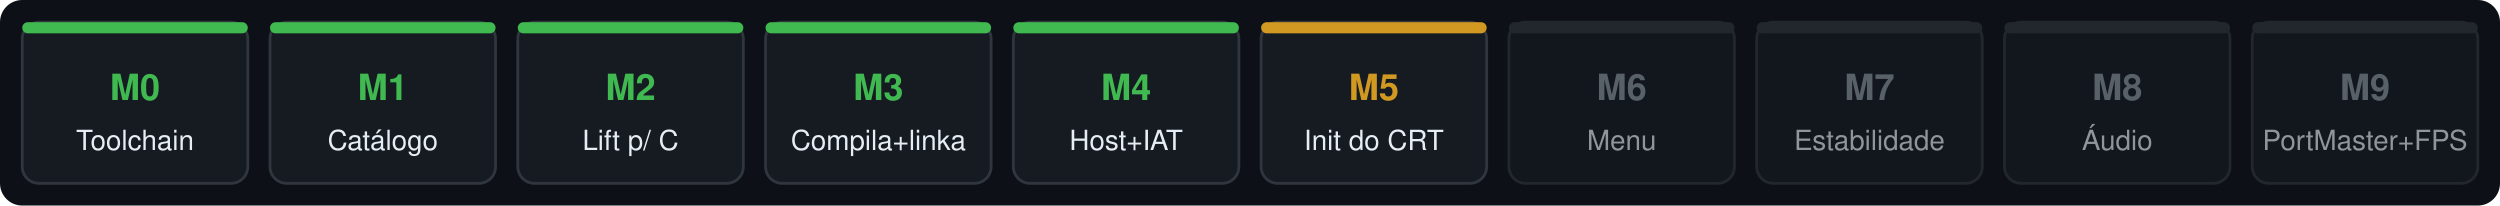
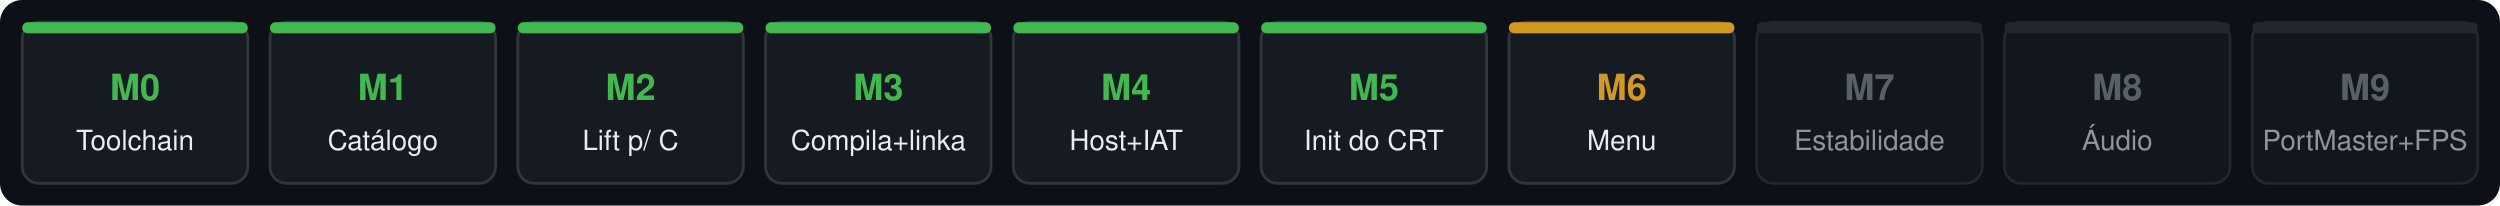
<svg xmlns="http://www.w3.org/2000/svg" width="900" height="74" viewBox="0 0 900 74">
  <rect width="900" height="74" rx="8" fill="#0d1117" />
  <g opacity="1">
    <rect x="8.0" y="8" width="81.2" height="58" rx="6" fill="#161b22" stroke="#30363d" />
    <rect x="8.0" y="8" width="81.2" height="4" rx="2" fill="#3fb950" />
    <text x="48.6" y="36" text-anchor="middle" font-family="-apple-system,Segoe UI,Helvetica,Arial,sans-serif" font-size="13" font-weight="700" fill="#3fb950">M0</text>
    <text x="48.6" y="54" text-anchor="middle" font-family="-apple-system,Segoe UI,Helvetica,Arial,sans-serif" font-size="10" fill="#e6edf3">Toolchain</text>
  </g>
  <g opacity="1">
    <rect x="97.2" y="8" width="81.2" height="58" rx="6" fill="#161b22" stroke="#30363d" />
    <rect x="97.2" y="8" width="81.2" height="4" rx="2" fill="#3fb950" />
    <text x="137.8" y="36" text-anchor="middle" font-family="-apple-system,Segoe UI,Helvetica,Arial,sans-serif" font-size="13" font-weight="700" fill="#3fb950">M1</text>
    <text x="137.8" y="54" text-anchor="middle" font-family="-apple-system,Segoe UI,Helvetica,Arial,sans-serif" font-size="10" fill="#e6edf3">Catálogo</text>
  </g>
  <g opacity="1">
    <rect x="186.4" y="8" width="81.2" height="58" rx="6" fill="#161b22" stroke="#30363d" />
    <rect x="186.4" y="8" width="81.2" height="4" rx="2" fill="#3fb950" />
    <text x="227.0" y="36" text-anchor="middle" font-family="-apple-system,Segoe UI,Helvetica,Arial,sans-serif" font-size="13" font-weight="700" fill="#3fb950">M2</text>
    <text x="227.0" y="54" text-anchor="middle" font-family="-apple-system,Segoe UI,Helvetica,Arial,sans-serif" font-size="10" fill="#e6edf3">Lift p/ C</text>
  </g>
  <g opacity="1">
    <rect x="275.6" y="8" width="81.2" height="58" rx="6" fill="#161b22" stroke="#30363d" />
    <rect x="275.6" y="8" width="81.2" height="4" rx="2" fill="#3fb950" />
    <text x="316.2" y="36" text-anchor="middle" font-family="-apple-system,Segoe UI,Helvetica,Arial,sans-serif" font-size="13" font-weight="700" fill="#3fb950">M3</text>
    <text x="316.2" y="54" text-anchor="middle" font-family="-apple-system,Segoe UI,Helvetica,Arial,sans-serif" font-size="10" fill="#e6edf3">Compila+linka</text>
  </g>
  <g opacity="1">
    <rect x="364.8" y="8" width="81.2" height="58" rx="6" fill="#161b22" stroke="#30363d" />
    <rect x="364.8" y="8" width="81.2" height="4" rx="2" fill="#3fb950" />
    <text x="405.4" y="36" text-anchor="middle" font-family="-apple-system,Segoe UI,Helvetica,Arial,sans-serif" font-size="13" font-weight="700" fill="#3fb950">M4</text>
    <text x="405.4" y="54" text-anchor="middle" font-family="-apple-system,Segoe UI,Helvetica,Arial,sans-serif" font-size="10" fill="#e6edf3">Host+IAT</text>
  </g>
  <g opacity="1">
    <rect x="454.0" y="8" width="81.2" height="58" rx="6" fill="#161b22" stroke="#30363d" />
-     <rect x="454.0" y="8" width="81.2" height="4" rx="2" fill="#d29922" />
-     <text x="494.6" y="36" text-anchor="middle" font-family="-apple-system,Segoe UI,Helvetica,Arial,sans-serif" font-size="13" font-weight="700" fill="#d29922">M5</text>
+     <rect x="454.0" y="8" width="81.2" height="4" rx="2" fill="#3fb950" />
+     <text x="494.6" y="36" text-anchor="middle" font-family="-apple-system,Segoe UI,Helvetica,Arial,sans-serif" font-size="13" font-weight="700" fill="#3fb950">M5</text>
    <text x="494.6" y="54" text-anchor="middle" font-family="-apple-system,Segoe UI,Helvetica,Arial,sans-serif" font-size="10" fill="#e6edf3">Init do CRT</text>
  </g>
-   <g opacity="0.6">
+   <g opacity="1">
    <rect x="543.2" y="8" width="81.2" height="58" rx="6" fill="#161b22" stroke="#30363d" />
-     <rect x="543.2" y="8" width="81.2" height="4" rx="2" fill="#30363d" />
-     <text x="583.8" y="36" text-anchor="middle" font-family="-apple-system,Segoe UI,Helvetica,Arial,sans-serif" font-size="13" font-weight="700" fill="#8b949e">M6</text>
+     <rect x="543.2" y="8" width="81.2" height="4" rx="2" fill="#d29922" />
+     <text x="583.8" y="36" text-anchor="middle" font-family="-apple-system,Segoe UI,Helvetica,Arial,sans-serif" font-size="13" font-weight="700" fill="#d29922">M6</text>
    <text x="583.8" y="54" text-anchor="middle" font-family="-apple-system,Segoe UI,Helvetica,Arial,sans-serif" font-size="10" fill="#e6edf3">Menu</text>
  </g>
  <g opacity="0.6">
    <rect x="632.4" y="8" width="81.2" height="58" rx="6" fill="#161b22" stroke="#30363d" />
    <rect x="632.4" y="8" width="81.2" height="4" rx="2" fill="#30363d" />
    <text x="673.0" y="36" text-anchor="middle" font-family="-apple-system,Segoe UI,Helvetica,Arial,sans-serif" font-size="13" font-weight="700" fill="#8b949e">M7</text>
    <text x="673.0" y="54" text-anchor="middle" font-family="-apple-system,Segoe UI,Helvetica,Arial,sans-serif" font-size="10" fill="#e6edf3">Estabilidade</text>
  </g>
  <g opacity="0.6">
    <rect x="721.6" y="8" width="81.2" height="58" rx="6" fill="#161b22" stroke="#30363d" />
    <rect x="721.6" y="8" width="81.2" height="4" rx="2" fill="#30363d" />
    <text x="762.2" y="36" text-anchor="middle" font-family="-apple-system,Segoe UI,Helvetica,Arial,sans-serif" font-size="13" font-weight="700" fill="#8b949e">M8</text>
    <text x="762.2" y="54" text-anchor="middle" font-family="-apple-system,Segoe UI,Helvetica,Arial,sans-serif" font-size="10" fill="#e6edf3">Áudio</text>
  </g>
  <g opacity="0.6">
    <rect x="810.8" y="8" width="81.2" height="58" rx="6" fill="#161b22" stroke="#30363d" />
    <rect x="810.8" y="8" width="81.2" height="4" rx="2" fill="#30363d" />
    <text x="851.4" y="36" text-anchor="middle" font-family="-apple-system,Segoe UI,Helvetica,Arial,sans-serif" font-size="13" font-weight="700" fill="#8b949e">M9</text>
    <text x="851.4" y="54" text-anchor="middle" font-family="-apple-system,Segoe UI,Helvetica,Arial,sans-serif" font-size="10" fill="#e6edf3">PortMaster+FPS</text>
  </g>
</svg>
